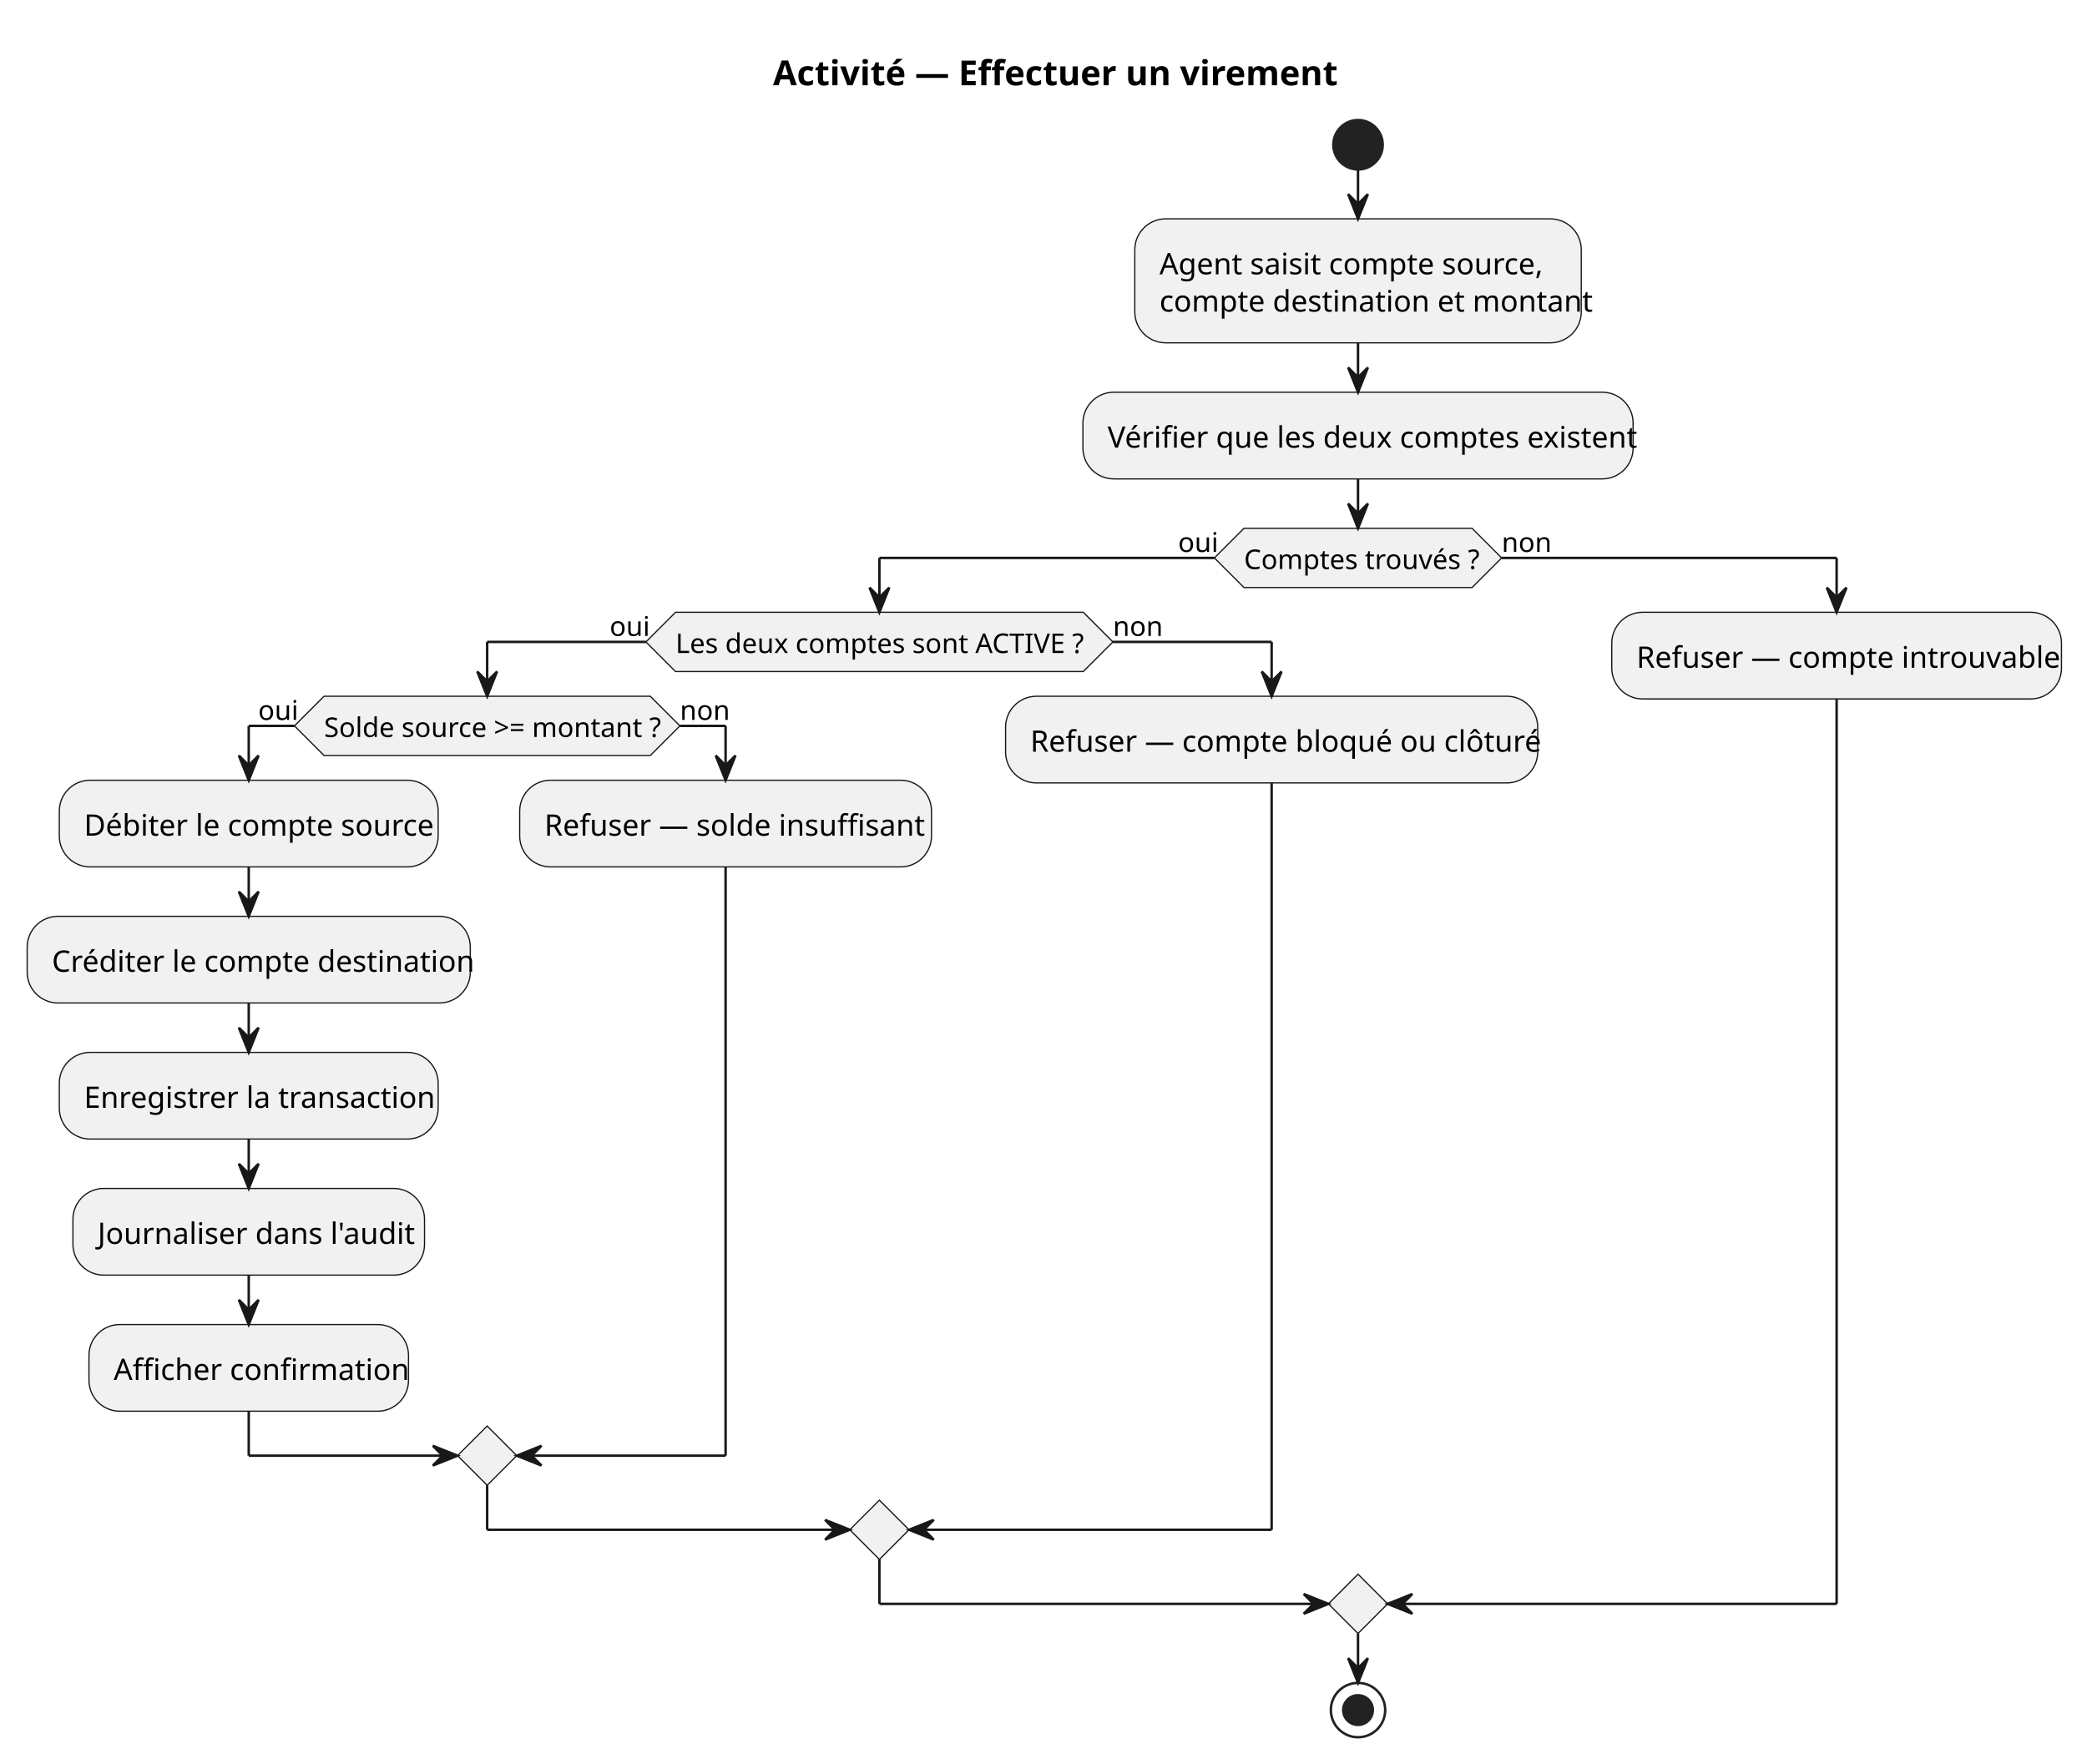
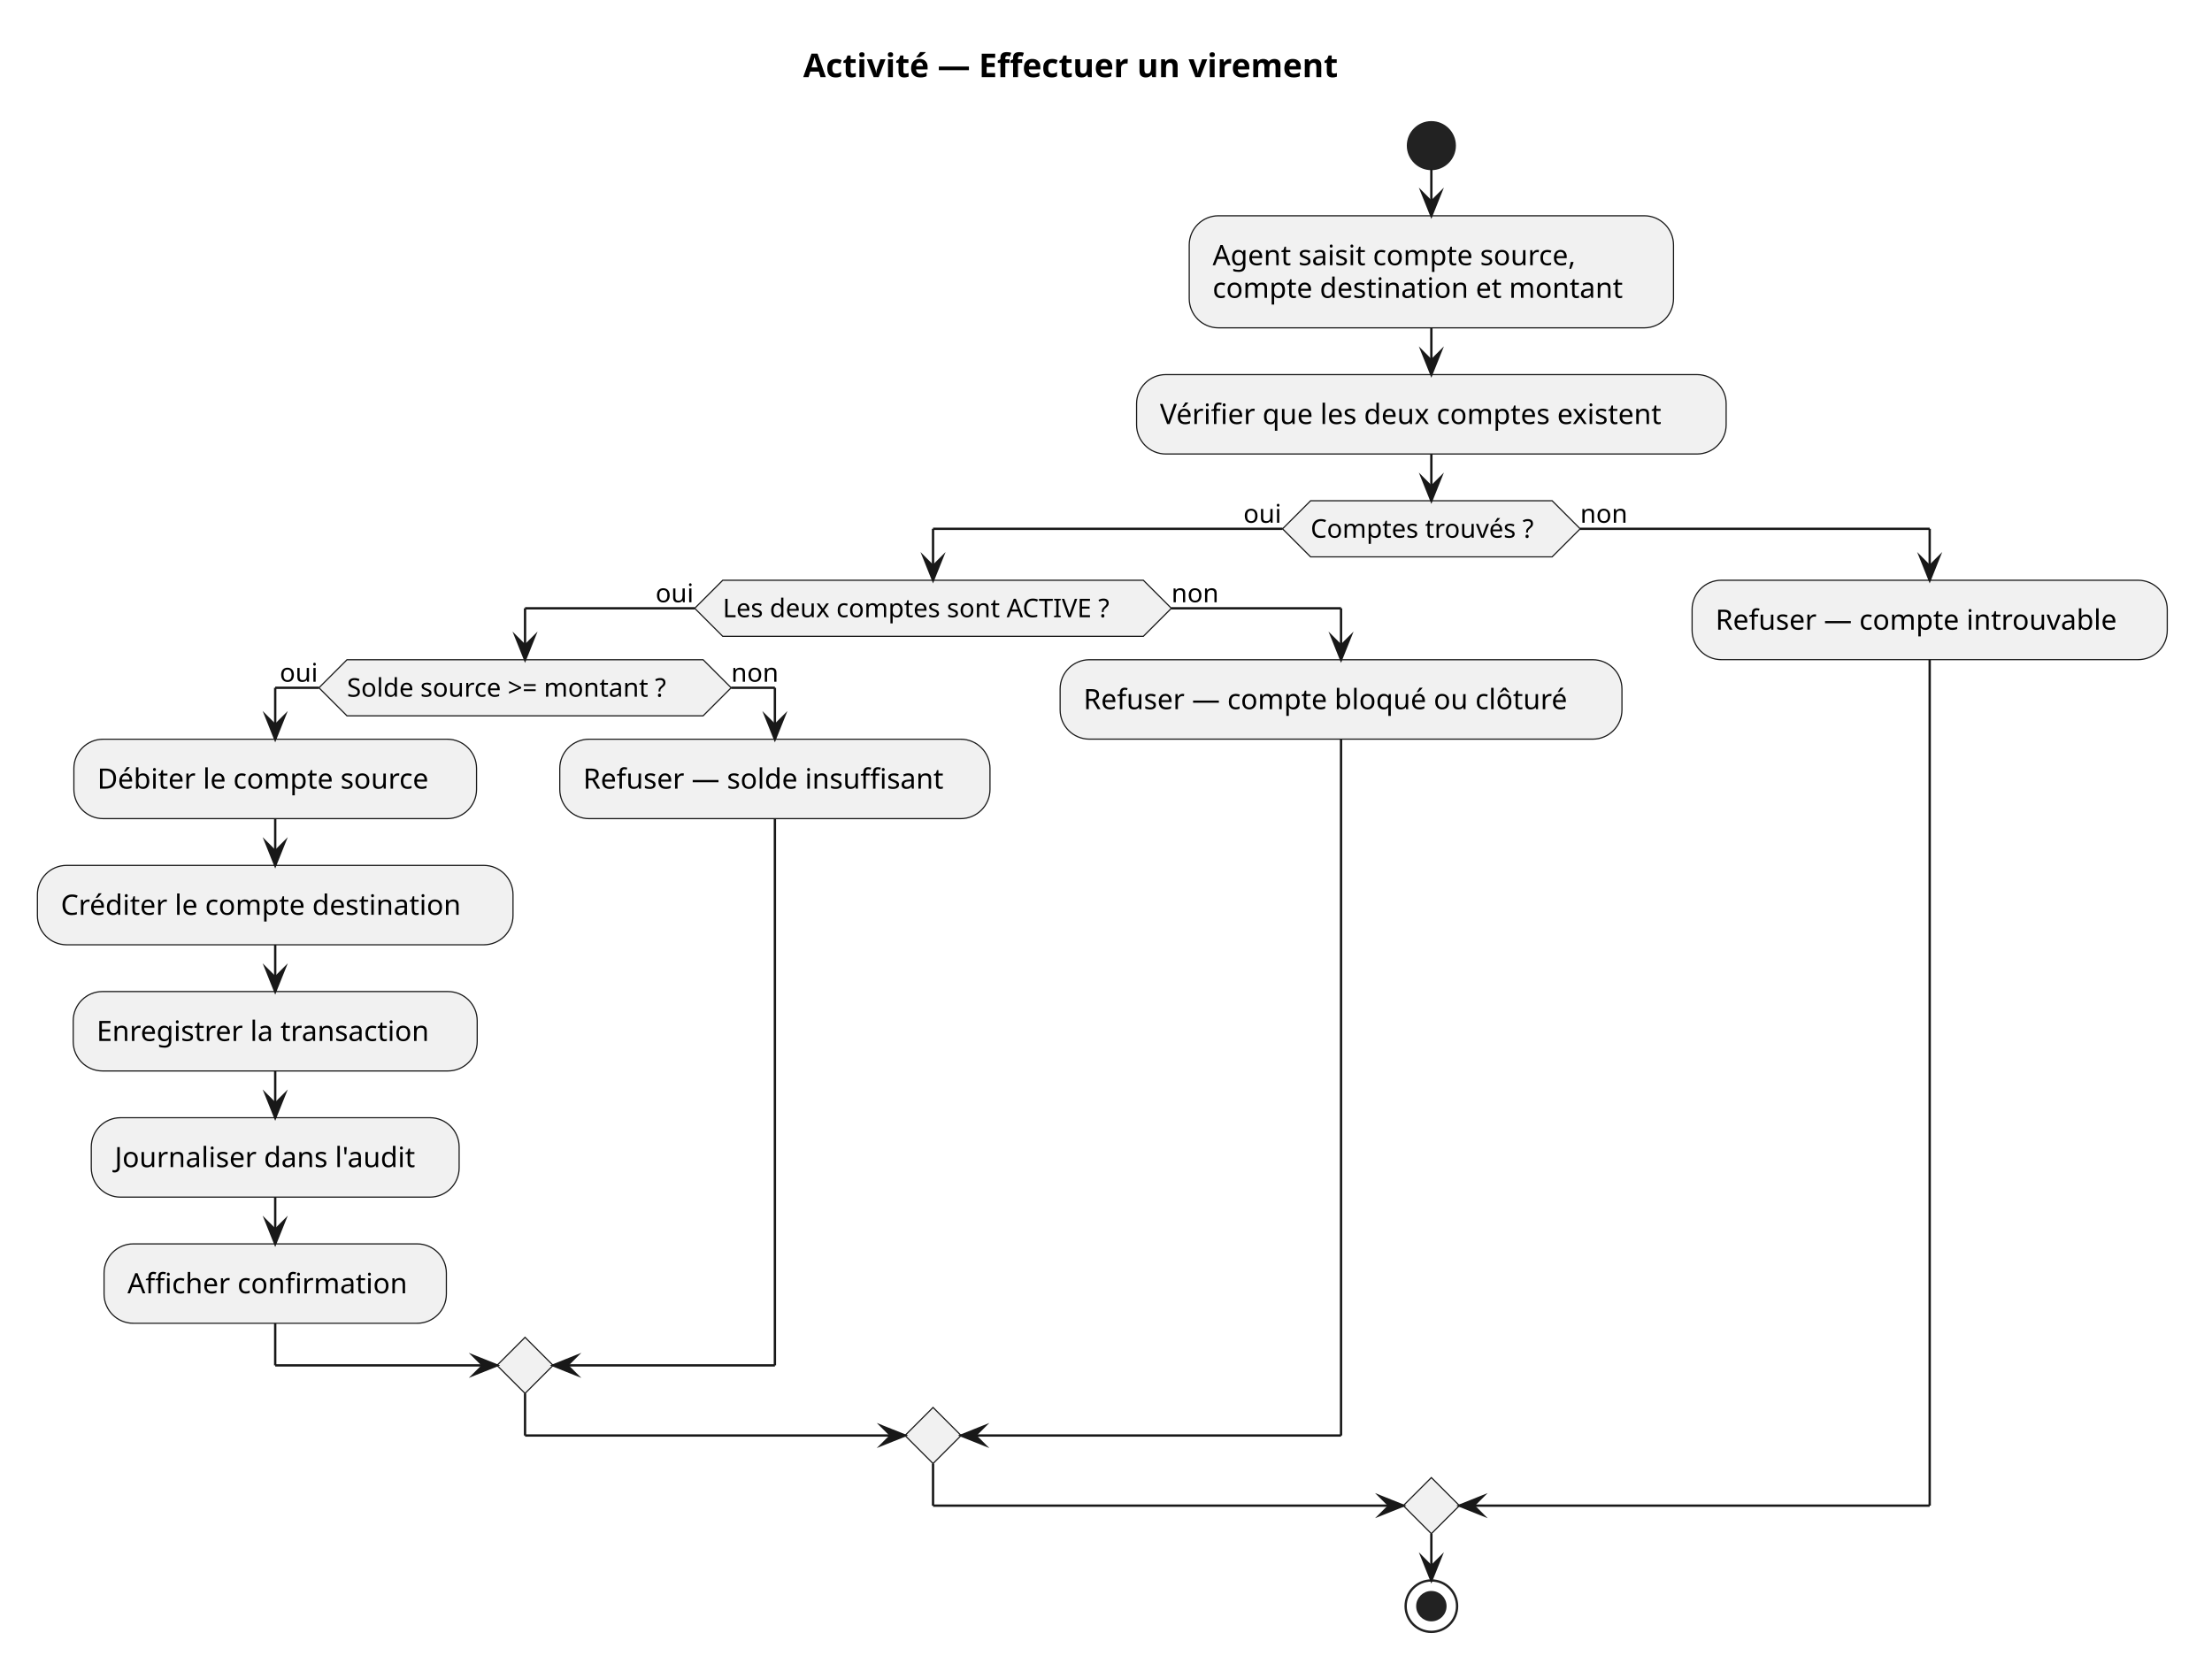
- <svg xmlns="http://www.w3.org/2000/svg" contentStyleType="text/css" height="714px" preserveAspectRatio="none" style="width:845px;height:714px;background:#FFFFFF;" version="1.1" viewBox="0 0 845 714" width="845px" zoomAndPan="magnify">
+ <svg xmlns="http://www.w3.org/2000/svg" version="1.1" data-diagram-type="ACTIVITY" style="width:946px;height:718px;background:#FFFFFF;" width="946px" height="718px" viewBox="0 0 946 718" zoomAndPan="magnify" preserveAspectRatio="none" contentStyleType="text/css">
  <defs />
  <g>
-     <text fill="#000000" font-family="sans-serif" font-size="14" font-weight="bold" lengthAdjust="spacing" textLength="216.713" x="312.978" y="34.533">Activité — Effectuer un virement</text>
-     <ellipse cx="549.845" cy="58.609" fill="#222222" rx="10" ry="10" style="stroke:#222222;stroke-width:1;" />
-     <rect fill="#F1F1F1" height="50.188" rx="12.5" ry="12.5" style="stroke:#181818;stroke-width:0.5;" width="180.764" x="459.463" y="88.609" />
-     <text fill="#000000" font-family="sans-serif" font-size="12" lengthAdjust="spacing" textLength="147.404" x="469.463" y="111.066">Agent saisit compte source,</text>
-     <text fill="#000000" font-family="sans-serif" font-size="12" lengthAdjust="spacing" textLength="160.764" x="469.463" y="126.16">compte destination et montant</text>
-     <rect fill="#F1F1F1" height="35.094" rx="12.5" ry="12.5" style="stroke:#181818;stroke-width:0.5;" width="222.769" x="438.46" y="158.797" />
-     <text fill="#000000" font-family="sans-serif" font-size="12" lengthAdjust="spacing" textLength="202.769" x="448.46" y="181.254">Vérifier que les deux comptes existent</text>
-     <polygon fill="#F1F1F1" points="503.685,213.891,596.004,213.891,608.004,225.891,596.004,237.891,503.685,237.891,491.685,225.891,503.685,213.891" style="stroke:#181818;stroke-width:0.5;" />
-     <text fill="#000000" font-family="sans-serif" font-size="11" lengthAdjust="spacing" textLength="92.318" x="503.685" y="230.392">Comptes trouvés ?</text>
-     <text fill="#000000" font-family="sans-serif" font-size="11" lengthAdjust="spacing" textLength="14.679" x="477.006" y="223.474">oui</text>
-     <text fill="#000000" font-family="sans-serif" font-size="11" lengthAdjust="spacing" textLength="18.353" x="608.004" y="223.474">non</text>
-     <polygon fill="#F1F1F1" points="273.519,247.891,438.599,247.891,450.599,259.891,438.599,271.891,273.519,271.891,261.519,259.891,273.519,247.891" style="stroke:#181818;stroke-width:0.5;" />
-     <text fill="#000000" font-family="sans-serif" font-size="11" lengthAdjust="spacing" textLength="165.081" x="273.519" y="264.392">Les deux comptes sont ACTIVE ?</text>
-     <text fill="#000000" font-family="sans-serif" font-size="11" lengthAdjust="spacing" textLength="14.679" x="246.84" y="257.474">oui</text>
-     <text fill="#000000" font-family="sans-serif" font-size="11" lengthAdjust="spacing" textLength="18.353" x="450.599" y="257.474">non</text>
-     <polygon fill="#F1F1F1" points="131.203,281.891,263.289,281.891,275.289,293.891,263.289,305.891,131.203,305.891,119.203,293.891,131.203,281.891" style="stroke:#181818;stroke-width:0.5;" />
-     <text fill="#000000" font-family="sans-serif" font-size="11" lengthAdjust="spacing" textLength="132.086" x="131.203" y="298.392">Solde source &gt;= montant ?</text>
-     <text fill="#000000" font-family="sans-serif" font-size="11" lengthAdjust="spacing" textLength="14.679" x="104.524" y="291.474">oui</text>
-     <text fill="#000000" font-family="sans-serif" font-size="11" lengthAdjust="spacing" textLength="18.353" x="275.289" y="291.474">non</text>
-     <rect fill="#F1F1F1" height="35.094" rx="12.5" ry="12.5" style="stroke:#181818;stroke-width:0.5;" width="153.394" x="24.011" y="315.891" />
-     <text fill="#000000" font-family="sans-serif" font-size="12" lengthAdjust="spacing" textLength="133.394" x="34.011" y="338.348">Débiter le compte source</text>
-     <rect fill="#F1F1F1" height="35.094" rx="12.5" ry="12.5" style="stroke:#181818;stroke-width:0.5;" width="179.416" x="11" y="370.984" />
-     <text fill="#000000" font-family="sans-serif" font-size="12" lengthAdjust="spacing" textLength="159.416" x="21" y="393.441">Créditer le compte destination</text>
-     <rect fill="#F1F1F1" height="35.094" rx="12.5" ry="12.5" style="stroke:#181818;stroke-width:0.5;" width="153.394" x="24.011" y="426.078" />
-     <text fill="#000000" font-family="sans-serif" font-size="12" lengthAdjust="spacing" textLength="133.394" x="34.011" y="448.535">Enregistrer la transaction</text>
-     <rect fill="#F1F1F1" height="35.094" rx="12.5" ry="12.5" style="stroke:#181818;stroke-width:0.5;" width="142.361" x="29.527" y="481.172" />
-     <text fill="#000000" font-family="sans-serif" font-size="12" lengthAdjust="spacing" textLength="122.361" x="39.527" y="503.629">Journaliser dans l'audit</text>
-     <rect fill="#F1F1F1" height="35.094" rx="12.5" ry="12.5" style="stroke:#181818;stroke-width:0.5;" width="129.377" x="36.02" y="536.266" />
-     <text fill="#000000" font-family="sans-serif" font-size="12" lengthAdjust="spacing" textLength="109.377" x="46.02" y="558.723">Afficher confirmation</text>
-     <rect fill="#F1F1F1" height="35.094" rx="12.5" ry="12.5" style="stroke:#181818;stroke-width:0.5;" width="166.736" x="210.416" y="315.891" />
-     <text fill="#000000" font-family="sans-serif" font-size="12" lengthAdjust="spacing" textLength="146.736" x="220.416" y="338.348">Refuser — solde insuffisant</text>
-     <polygon fill="#F1F1F1" points="197.246,577.359,209.246,589.359,197.246,601.359,185.246,589.359,197.246,577.359" style="stroke:#181818;stroke-width:0.5;" />
-     <rect fill="#F1F1F1" height="35.094" rx="12.5" ry="12.5" style="stroke:#181818;stroke-width:0.5;" width="215.44" x="407.152" y="281.891" />
-     <text fill="#000000" font-family="sans-serif" font-size="12" lengthAdjust="spacing" textLength="195.44" x="417.152" y="304.348">Refuser — compte bloqué ou clôturé</text>
-     <polygon fill="#F1F1F1" points="356.059,607.359,368.059,619.359,356.059,631.359,344.059,619.359,356.059,607.359" style="stroke:#181818;stroke-width:0.5;" />
-     <rect fill="#F1F1F1" height="35.094" rx="12.5" ry="12.5" style="stroke:#181818;stroke-width:0.5;" width="182.076" x="652.592" y="247.891" />
-     <text fill="#000000" font-family="sans-serif" font-size="12" lengthAdjust="spacing" textLength="162.076" x="662.592" y="270.348">Refuser — compte introuvable</text>
-     <polygon fill="#F1F1F1" points="549.845,637.359,561.845,649.359,549.845,661.359,537.845,649.359,549.845,637.359" style="stroke:#181818;stroke-width:0.5;" />
-     <ellipse cx="549.845" cy="692.359" fill="none" rx="11" ry="11" style="stroke:#222222;stroke-width:1;" />
-     <ellipse cx="549.845" cy="692.359" fill="#222222" rx="6" ry="6" style="stroke:#222222;stroke-width:1;" />
-     <line style="stroke:#181818;stroke-width:1;" x1="549.845" x2="549.845" y1="68.609" y2="88.609" />
-     <polygon fill="#181818" points="545.845,78.609,549.845,88.609,553.845,78.609,549.845,82.609" style="stroke:#181818;stroke-width:1;" />
-     <line style="stroke:#181818;stroke-width:1;" x1="549.845" x2="549.845" y1="138.797" y2="158.797" />
-     <polygon fill="#181818" points="545.845,148.797,549.845,158.797,553.845,148.797,549.845,152.797" style="stroke:#181818;stroke-width:1;" />
-     <line style="stroke:#181818;stroke-width:1;" x1="100.708" x2="100.708" y1="350.984" y2="370.984" />
-     <polygon fill="#181818" points="96.708,360.984,100.708,370.984,104.708,360.984,100.708,364.984" style="stroke:#181818;stroke-width:1;" />
-     <line style="stroke:#181818;stroke-width:1;" x1="100.708" x2="100.708" y1="406.078" y2="426.078" />
-     <polygon fill="#181818" points="96.708,416.078,100.708,426.078,104.708,416.078,100.708,420.078" style="stroke:#181818;stroke-width:1;" />
-     <line style="stroke:#181818;stroke-width:1;" x1="100.708" x2="100.708" y1="461.172" y2="481.172" />
-     <polygon fill="#181818" points="96.708,471.172,100.708,481.172,104.708,471.172,100.708,475.172" style="stroke:#181818;stroke-width:1;" />
-     <line style="stroke:#181818;stroke-width:1;" x1="100.708" x2="100.708" y1="516.266" y2="536.266" />
-     <polygon fill="#181818" points="96.708,526.266,100.708,536.266,104.708,526.266,100.708,530.266" style="stroke:#181818;stroke-width:1;" />
-     <line style="stroke:#181818;stroke-width:1;" x1="119.203" x2="100.708" y1="293.891" y2="293.891" />
-     <line style="stroke:#181818;stroke-width:1;" x1="100.708" x2="100.708" y1="293.891" y2="315.891" />
-     <polygon fill="#181818" points="96.708,305.891,100.708,315.891,104.708,305.891,100.708,309.891" style="stroke:#181818;stroke-width:1;" />
-     <line style="stroke:#181818;stroke-width:1;" x1="275.289" x2="293.784" y1="293.891" y2="293.891" />
-     <line style="stroke:#181818;stroke-width:1;" x1="293.784" x2="293.784" y1="293.891" y2="315.891" />
-     <polygon fill="#181818" points="289.784,305.891,293.784,315.891,297.784,305.891,293.784,309.891" style="stroke:#181818;stroke-width:1;" />
-     <line style="stroke:#181818;stroke-width:1;" x1="100.708" x2="100.708" y1="571.359" y2="589.359" />
-     <line style="stroke:#181818;stroke-width:1;" x1="100.708" x2="185.246" y1="589.359" y2="589.359" />
-     <polygon fill="#181818" points="175.246,585.359,185.246,589.359,175.246,593.359,179.246,589.359" style="stroke:#181818;stroke-width:1;" />
-     <line style="stroke:#181818;stroke-width:1;" x1="293.784" x2="293.784" y1="350.984" y2="589.359" />
-     <line style="stroke:#181818;stroke-width:1;" x1="293.784" x2="209.246" y1="589.359" y2="589.359" />
-     <polygon fill="#181818" points="219.246,585.359,209.246,589.359,219.246,593.359,215.246,589.359" style="stroke:#181818;stroke-width:1;" />
-     <line style="stroke:#181818;stroke-width:1;" x1="261.519" x2="197.246" y1="259.891" y2="259.891" />
-     <line style="stroke:#181818;stroke-width:1;" x1="197.246" x2="197.246" y1="259.891" y2="281.891" />
-     <polygon fill="#181818" points="193.246,271.891,197.246,281.891,201.246,271.891,197.246,275.891" style="stroke:#181818;stroke-width:1;" />
-     <line style="stroke:#181818;stroke-width:1;" x1="450.599" x2="514.872" y1="259.891" y2="259.891" />
-     <line style="stroke:#181818;stroke-width:1;" x1="514.872" x2="514.872" y1="259.891" y2="281.891" />
-     <polygon fill="#181818" points="510.872,271.891,514.872,281.891,518.872,271.891,514.872,275.891" style="stroke:#181818;stroke-width:1;" />
-     <line style="stroke:#181818;stroke-width:1;" x1="197.246" x2="197.246" y1="601.359" y2="619.359" />
-     <line style="stroke:#181818;stroke-width:1;" x1="197.246" x2="344.059" y1="619.359" y2="619.359" />
-     <polygon fill="#181818" points="334.059,615.359,344.059,619.359,334.059,623.359,338.059,619.359" style="stroke:#181818;stroke-width:1;" />
-     <line style="stroke:#181818;stroke-width:1;" x1="514.872" x2="514.872" y1="316.984" y2="619.359" />
-     <line style="stroke:#181818;stroke-width:1;" x1="514.872" x2="368.059" y1="619.359" y2="619.359" />
-     <polygon fill="#181818" points="378.059,615.359,368.059,619.359,378.059,623.359,374.059,619.359" style="stroke:#181818;stroke-width:1;" />
-     <line style="stroke:#181818;stroke-width:1;" x1="491.685" x2="356.059" y1="225.891" y2="225.891" />
-     <line style="stroke:#181818;stroke-width:1;" x1="356.059" x2="356.059" y1="225.891" y2="247.891" />
-     <polygon fill="#181818" points="352.059,237.891,356.059,247.891,360.059,237.891,356.059,241.891" style="stroke:#181818;stroke-width:1;" />
-     <line style="stroke:#181818;stroke-width:1;" x1="608.004" x2="743.63" y1="225.891" y2="225.891" />
-     <line style="stroke:#181818;stroke-width:1;" x1="743.63" x2="743.63" y1="225.891" y2="247.891" />
-     <polygon fill="#181818" points="739.63,237.891,743.63,247.891,747.63,237.891,743.63,241.891" style="stroke:#181818;stroke-width:1;" />
-     <line style="stroke:#181818;stroke-width:1;" x1="356.059" x2="356.059" y1="631.359" y2="649.359" />
-     <line style="stroke:#181818;stroke-width:1;" x1="356.059" x2="537.845" y1="649.359" y2="649.359" />
-     <polygon fill="#181818" points="527.845,645.359,537.845,649.359,527.845,653.359,531.845,649.359" style="stroke:#181818;stroke-width:1;" />
-     <line style="stroke:#181818;stroke-width:1;" x1="743.63" x2="743.63" y1="282.984" y2="649.359" />
-     <line style="stroke:#181818;stroke-width:1;" x1="743.63" x2="561.845" y1="649.359" y2="649.359" />
-     <polygon fill="#181818" points="571.845,645.359,561.845,649.359,571.845,653.359,567.845,649.359" style="stroke:#181818;stroke-width:1;" />
-     <line style="stroke:#181818;stroke-width:1;" x1="549.845" x2="549.845" y1="193.891" y2="213.891" />
-     <polygon fill="#181818" points="545.845,203.891,549.845,213.891,553.845,203.891,549.845,207.891" style="stroke:#181818;stroke-width:1;" />
-     <line style="stroke:#181818;stroke-width:1;" x1="549.845" x2="549.845" y1="661.359" y2="681.359" />
-     <polygon fill="#181818" points="545.845,671.359,549.845,681.359,553.845,671.359,549.845,675.359" style="stroke:#181818;stroke-width:1;" />
+     <g class="title" data-source-line="3">
+       <text x="343.518" y="32.995" fill="#000000" font-size="14" lengthAdjust="spacing" textLength="257.831" font-weight="700" font-family="sans-serif">Activité — Effectuer un virement</text>
+     </g>
+     <ellipse cx="612.147" cy="62.297" rx="10" ry="10" fill="#222222" style="stroke:#222222;stroke-width:1;" />
+     <rect x="508.594" y="92.297" width="207.107" height="47.938" fill="#F1F1F1" style="stroke:#181818;stroke-width:0.5;" rx="12.5" ry="12.5" />
+     <text x="518.594" y="113.436" fill="#000000" font-size="12" lengthAdjust="spacing" textLength="167.455" font-family="sans-serif">Agent saisit compte source,</text>
+     <text x="518.594" y="127.404" fill="#000000" font-size="12" lengthAdjust="spacing" textLength="187.107" font-family="sans-serif">compte destination et montant</text>
+     <rect x="486.076" y="160.234" width="252.143" height="33.969" fill="#F1F1F1" style="stroke:#181818;stroke-width:0.5;" rx="12.5" ry="12.5" />
+     <text x="496.076" y="181.373" fill="#000000" font-size="12" lengthAdjust="spacing" textLength="232.143" font-family="sans-serif">Vérifier que les deux comptes existent</text>
+     <polygon points="560.499,214.203,663.796,214.203,675.796,226.203,663.796,238.203,560.499,238.203,548.499,226.203,560.499,214.203" fill="#F1F1F1" style="stroke:#181818;stroke-width:0.5;stroke-linejoin:miter;stroke-miterlimit:10;" />
+     <text x="560.499" y="230.011" fill="#000000" font-size="11" lengthAdjust="spacing" textLength="103.297" font-family="sans-serif">Comptes trouvés ?</text>
+     <text x="531.741" y="223.609" fill="#000000" font-size="11" lengthAdjust="spacing" textLength="16.758" font-family="sans-serif">oui</text>
+     <text x="675.796" y="223.609" fill="#000000" font-size="11" lengthAdjust="spacing" textLength="20.673" font-family="sans-serif">non</text>
+     <polygon points="309.105,248.203,488.961,248.203,500.961,260.203,488.961,272.203,309.105,272.203,297.105,260.203,309.105,248.203" fill="#F1F1F1" style="stroke:#181818;stroke-width:0.5;stroke-linejoin:miter;stroke-miterlimit:10;" />
+     <text x="309.105" y="264.011" fill="#000000" font-size="11" lengthAdjust="spacing" textLength="179.856" font-family="sans-serif">Les deux comptes sont ACTIVE ?</text>
+     <text x="280.347" y="257.609" fill="#000000" font-size="11" lengthAdjust="spacing" textLength="16.758" font-family="sans-serif">oui</text>
+     <text x="500.961" y="257.609" fill="#000000" font-size="11" lengthAdjust="spacing" textLength="20.673" font-family="sans-serif">non</text>
+     <polygon points="148.394,282.203,300.697,282.203,312.697,294.203,300.697,306.203,148.394,306.203,136.394,294.203,148.394,282.203" fill="#F1F1F1" style="stroke:#181818;stroke-width:0.5;stroke-linejoin:miter;stroke-miterlimit:10;" />
+     <text x="148.394" y="298.011" fill="#000000" font-size="11" lengthAdjust="spacing" textLength="152.303" font-family="sans-serif">Solde source &gt;= montant ?</text>
+     <text x="119.636" y="291.609" fill="#000000" font-size="11" lengthAdjust="spacing" textLength="16.758" font-family="sans-serif">oui</text>
+     <text x="312.697" y="291.609" fill="#000000" font-size="11" lengthAdjust="spacing" textLength="20.673" font-family="sans-serif">non</text>
+     <rect x="31.598" y="316.203" width="172.203" height="33.969" fill="#F1F1F1" style="stroke:#181818;stroke-width:0.5;" rx="12.5" ry="12.5" />
+     <text x="41.598" y="337.342" fill="#000000" font-size="12" lengthAdjust="spacing" textLength="152.203" font-family="sans-serif">Débiter le compte source</text>
+     <rect x="16" y="370.172" width="203.398" height="33.969" fill="#F1F1F1" style="stroke:#181818;stroke-width:0.5;" rx="12.5" ry="12.5" />
+     <text x="26" y="391.31" fill="#000000" font-size="12" lengthAdjust="spacing" textLength="183.398" font-family="sans-serif">Créditer le compte destination</text>
+     <rect x="31.316" y="424.141" width="172.766" height="33.969" fill="#F1F1F1" style="stroke:#181818;stroke-width:0.5;" rx="12.5" ry="12.5" />
+     <text x="41.316" y="445.279" fill="#000000" font-size="12" lengthAdjust="spacing" textLength="152.766" font-family="sans-serif">Enregistrer la transaction</text>
+     <rect x="39.039" y="478.109" width="157.32" height="33.969" fill="#F1F1F1" style="stroke:#181818;stroke-width:0.5;" rx="12.5" ry="12.5" />
+     <text x="49.039" y="499.248" fill="#000000" font-size="12" lengthAdjust="spacing" textLength="137.32" font-family="sans-serif">Journaliser dans l'audit</text>
+     <rect x="44.503" y="532.078" width="146.393" height="33.969" fill="#F1F1F1" style="stroke:#181818;stroke-width:0.5;" rx="12.5" ry="12.5" />
+     <text x="54.503" y="553.217" fill="#000000" font-size="12" lengthAdjust="spacing" textLength="126.393" font-family="sans-serif">Afficher confirmation</text>
+     <rect x="239.398" y="316.203" width="183.986" height="33.969" fill="#F1F1F1" style="stroke:#181818;stroke-width:0.5;" rx="12.5" ry="12.5" />
+     <text x="249.398" y="337.342" fill="#000000" font-size="12" lengthAdjust="spacing" textLength="163.986" font-family="sans-serif">Refuser — solde insuffisant</text>
+     <polygon points="224.545,572.047,236.545,584.047,224.545,596.047,212.545,584.047,224.545,572.047" fill="#F1F1F1" style="stroke:#181818;stroke-width:0.5;stroke-linejoin:miter;stroke-miterlimit:10;" />
+     <rect x="453.385" y="282.203" width="240.272" height="33.969" fill="#F1F1F1" style="stroke:#181818;stroke-width:0.5;" rx="12.5" ry="12.5" />
+     <text x="463.385" y="303.342" fill="#000000" font-size="12" lengthAdjust="spacing" textLength="220.272" font-family="sans-serif">Refuser — compte bloqué ou clôturé</text>
+     <polygon points="399.033,602.047,411.033,614.047,399.033,626.047,387.033,614.047,399.033,602.047" fill="#F1F1F1" style="stroke:#181818;stroke-width:0.5;stroke-linejoin:miter;stroke-miterlimit:10;" />
+     <rect x="723.656" y="248.203" width="203.211" height="33.969" fill="#F1F1F1" style="stroke:#181818;stroke-width:0.5;" rx="12.5" ry="12.5" />
+     <text x="733.656" y="269.342" fill="#000000" font-size="12" lengthAdjust="spacing" textLength="183.211" font-family="sans-serif">Refuser — compte introuvable</text>
+     <polygon points="612.147,632.047,624.147,644.047,612.147,656.047,600.147,644.047,612.147,632.047" fill="#F1F1F1" style="stroke:#181818;stroke-width:0.5;stroke-linejoin:miter;stroke-miterlimit:10;" />
+     <ellipse cx="612.147" cy="687.047" rx="11" ry="11" fill="none" style="stroke:#222222;stroke-width:1;" />
+     <ellipse cx="612.147" cy="687.047" rx="6" ry="6" fill="#222222" style="stroke:#222222;stroke-width:1;" />
+     <line x1="612.147" y1="72.297" x2="612.147" y2="92.297" style="stroke:#181818;stroke-width:1;" />
+     <polygon points="608.147,82.297,612.147,92.297,616.147,82.297,612.147,86.297" fill="#181818" style="stroke:#181818;stroke-width:1;stroke-linejoin:miter;stroke-miterlimit:10;" />
+     <line x1="612.147" y1="140.234" x2="612.147" y2="160.234" style="stroke:#181818;stroke-width:1;" />
+     <polygon points="608.147,150.234,612.147,160.234,616.147,150.234,612.147,154.234" fill="#181818" style="stroke:#181818;stroke-width:1;stroke-linejoin:miter;stroke-miterlimit:10;" />
+     <line x1="117.699" y1="350.172" x2="117.699" y2="370.172" style="stroke:#181818;stroke-width:1;" />
+     <polygon points="113.699,360.172,117.699,370.172,121.699,360.172,117.699,364.172" fill="#181818" style="stroke:#181818;stroke-width:1;stroke-linejoin:miter;stroke-miterlimit:10;" />
+     <line x1="117.699" y1="404.141" x2="117.699" y2="424.141" style="stroke:#181818;stroke-width:1;" />
+     <polygon points="113.699,414.141,117.699,424.141,121.699,414.141,117.699,418.141" fill="#181818" style="stroke:#181818;stroke-width:1;stroke-linejoin:miter;stroke-miterlimit:10;" />
+     <line x1="117.699" y1="458.109" x2="117.699" y2="478.109" style="stroke:#181818;stroke-width:1;" />
+     <polygon points="113.699,468.109,117.699,478.109,121.699,468.109,117.699,472.109" fill="#181818" style="stroke:#181818;stroke-width:1;stroke-linejoin:miter;stroke-miterlimit:10;" />
+     <line x1="117.699" y1="512.078" x2="117.699" y2="532.078" style="stroke:#181818;stroke-width:1;" />
+     <polygon points="113.699,522.078,117.699,532.078,121.699,522.078,117.699,526.078" fill="#181818" style="stroke:#181818;stroke-width:1;stroke-linejoin:miter;stroke-miterlimit:10;" />
+     <line x1="136.394" y1="294.203" x2="117.699" y2="294.203" style="stroke:#181818;stroke-width:1;" />
+     <line x1="117.699" y1="294.203" x2="117.699" y2="316.203" style="stroke:#181818;stroke-width:1;" />
+     <polygon points="113.699,306.203,117.699,316.203,121.699,306.203,117.699,310.203" fill="#181818" style="stroke:#181818;stroke-width:1;stroke-linejoin:miter;stroke-miterlimit:10;" />
+     <line x1="312.697" y1="294.203" x2="331.392" y2="294.203" style="stroke:#181818;stroke-width:1;" />
+     <line x1="331.392" y1="294.203" x2="331.392" y2="316.203" style="stroke:#181818;stroke-width:1;" />
+     <polygon points="327.392,306.203,331.392,316.203,335.392,306.203,331.392,310.203" fill="#181818" style="stroke:#181818;stroke-width:1;stroke-linejoin:miter;stroke-miterlimit:10;" />
+     <line x1="117.699" y1="566.047" x2="117.699" y2="584.047" style="stroke:#181818;stroke-width:1;" />
+     <line x1="117.699" y1="584.047" x2="212.545" y2="584.047" style="stroke:#181818;stroke-width:1;" />
+     <polygon points="202.545,580.047,212.545,584.047,202.545,588.047,206.545,584.047" fill="#181818" style="stroke:#181818;stroke-width:1;stroke-linejoin:miter;stroke-miterlimit:10;" />
+     <line x1="331.392" y1="350.172" x2="331.392" y2="584.047" style="stroke:#181818;stroke-width:1;" />
+     <line x1="331.392" y1="584.047" x2="236.545" y2="584.047" style="stroke:#181818;stroke-width:1;" />
+     <polygon points="246.545,580.047,236.545,584.047,246.545,588.047,242.545,584.047" fill="#181818" style="stroke:#181818;stroke-width:1;stroke-linejoin:miter;stroke-miterlimit:10;" />
+     <line x1="297.105" y1="260.203" x2="224.545" y2="260.203" style="stroke:#181818;stroke-width:1;" />
+     <line x1="224.545" y1="260.203" x2="224.545" y2="282.203" style="stroke:#181818;stroke-width:1;" />
+     <polygon points="220.545,272.203,224.545,282.203,228.545,272.203,224.545,276.203" fill="#181818" style="stroke:#181818;stroke-width:1;stroke-linejoin:miter;stroke-miterlimit:10;" />
+     <line x1="500.961" y1="260.203" x2="573.52" y2="260.203" style="stroke:#181818;stroke-width:1;" />
+     <line x1="573.52" y1="260.203" x2="573.52" y2="282.203" style="stroke:#181818;stroke-width:1;" />
+     <polygon points="569.52,272.203,573.52,282.203,577.52,272.203,573.52,276.203" fill="#181818" style="stroke:#181818;stroke-width:1;stroke-linejoin:miter;stroke-miterlimit:10;" />
+     <line x1="224.545" y1="596.047" x2="224.545" y2="614.047" style="stroke:#181818;stroke-width:1;" />
+     <line x1="224.545" y1="614.047" x2="387.033" y2="614.047" style="stroke:#181818;stroke-width:1;" />
+     <polygon points="377.033,610.047,387.033,614.047,377.033,618.047,381.033,614.047" fill="#181818" style="stroke:#181818;stroke-width:1;stroke-linejoin:miter;stroke-miterlimit:10;" />
+     <line x1="573.52" y1="316.172" x2="573.52" y2="614.047" style="stroke:#181818;stroke-width:1;" />
+     <line x1="573.52" y1="614.047" x2="411.033" y2="614.047" style="stroke:#181818;stroke-width:1;" />
+     <polygon points="421.033,610.047,411.033,614.047,421.033,618.047,417.033,614.047" fill="#181818" style="stroke:#181818;stroke-width:1;stroke-linejoin:miter;stroke-miterlimit:10;" />
+     <line x1="548.499" y1="226.203" x2="399.033" y2="226.203" style="stroke:#181818;stroke-width:1;" />
+     <line x1="399.033" y1="226.203" x2="399.033" y2="248.203" style="stroke:#181818;stroke-width:1;" />
+     <polygon points="395.033,238.203,399.033,248.203,403.033,238.203,399.033,242.203" fill="#181818" style="stroke:#181818;stroke-width:1;stroke-linejoin:miter;stroke-miterlimit:10;" />
+     <line x1="675.796" y1="226.203" x2="825.262" y2="226.203" style="stroke:#181818;stroke-width:1;" />
+     <line x1="825.262" y1="226.203" x2="825.262" y2="248.203" style="stroke:#181818;stroke-width:1;" />
+     <polygon points="821.262,238.203,825.262,248.203,829.262,238.203,825.262,242.203" fill="#181818" style="stroke:#181818;stroke-width:1;stroke-linejoin:miter;stroke-miterlimit:10;" />
+     <line x1="399.033" y1="626.047" x2="399.033" y2="644.047" style="stroke:#181818;stroke-width:1;" />
+     <line x1="399.033" y1="644.047" x2="600.147" y2="644.047" style="stroke:#181818;stroke-width:1;" />
+     <polygon points="590.147,640.047,600.147,644.047,590.147,648.047,594.147,644.047" fill="#181818" style="stroke:#181818;stroke-width:1;stroke-linejoin:miter;stroke-miterlimit:10;" />
+     <line x1="825.262" y1="282.172" x2="825.262" y2="644.047" style="stroke:#181818;stroke-width:1;" />
+     <line x1="825.262" y1="644.047" x2="624.147" y2="644.047" style="stroke:#181818;stroke-width:1;" />
+     <polygon points="634.147,640.047,624.147,644.047,634.147,648.047,630.147,644.047" fill="#181818" style="stroke:#181818;stroke-width:1;stroke-linejoin:miter;stroke-miterlimit:10;" />
+     <line x1="612.147" y1="194.203" x2="612.147" y2="214.203" style="stroke:#181818;stroke-width:1;" />
+     <polygon points="608.147,204.203,612.147,214.203,616.147,204.203,612.147,208.203" fill="#181818" style="stroke:#181818;stroke-width:1;stroke-linejoin:miter;stroke-miterlimit:10;" />
+     <line x1="612.147" y1="656.047" x2="612.147" y2="676.047" style="stroke:#181818;stroke-width:1;" />
+     <polygon points="608.147,666.047,612.147,676.047,616.147,666.047,612.147,670.047" fill="#181818" style="stroke:#181818;stroke-width:1;stroke-linejoin:miter;stroke-miterlimit:10;" />
  </g>
</svg>
